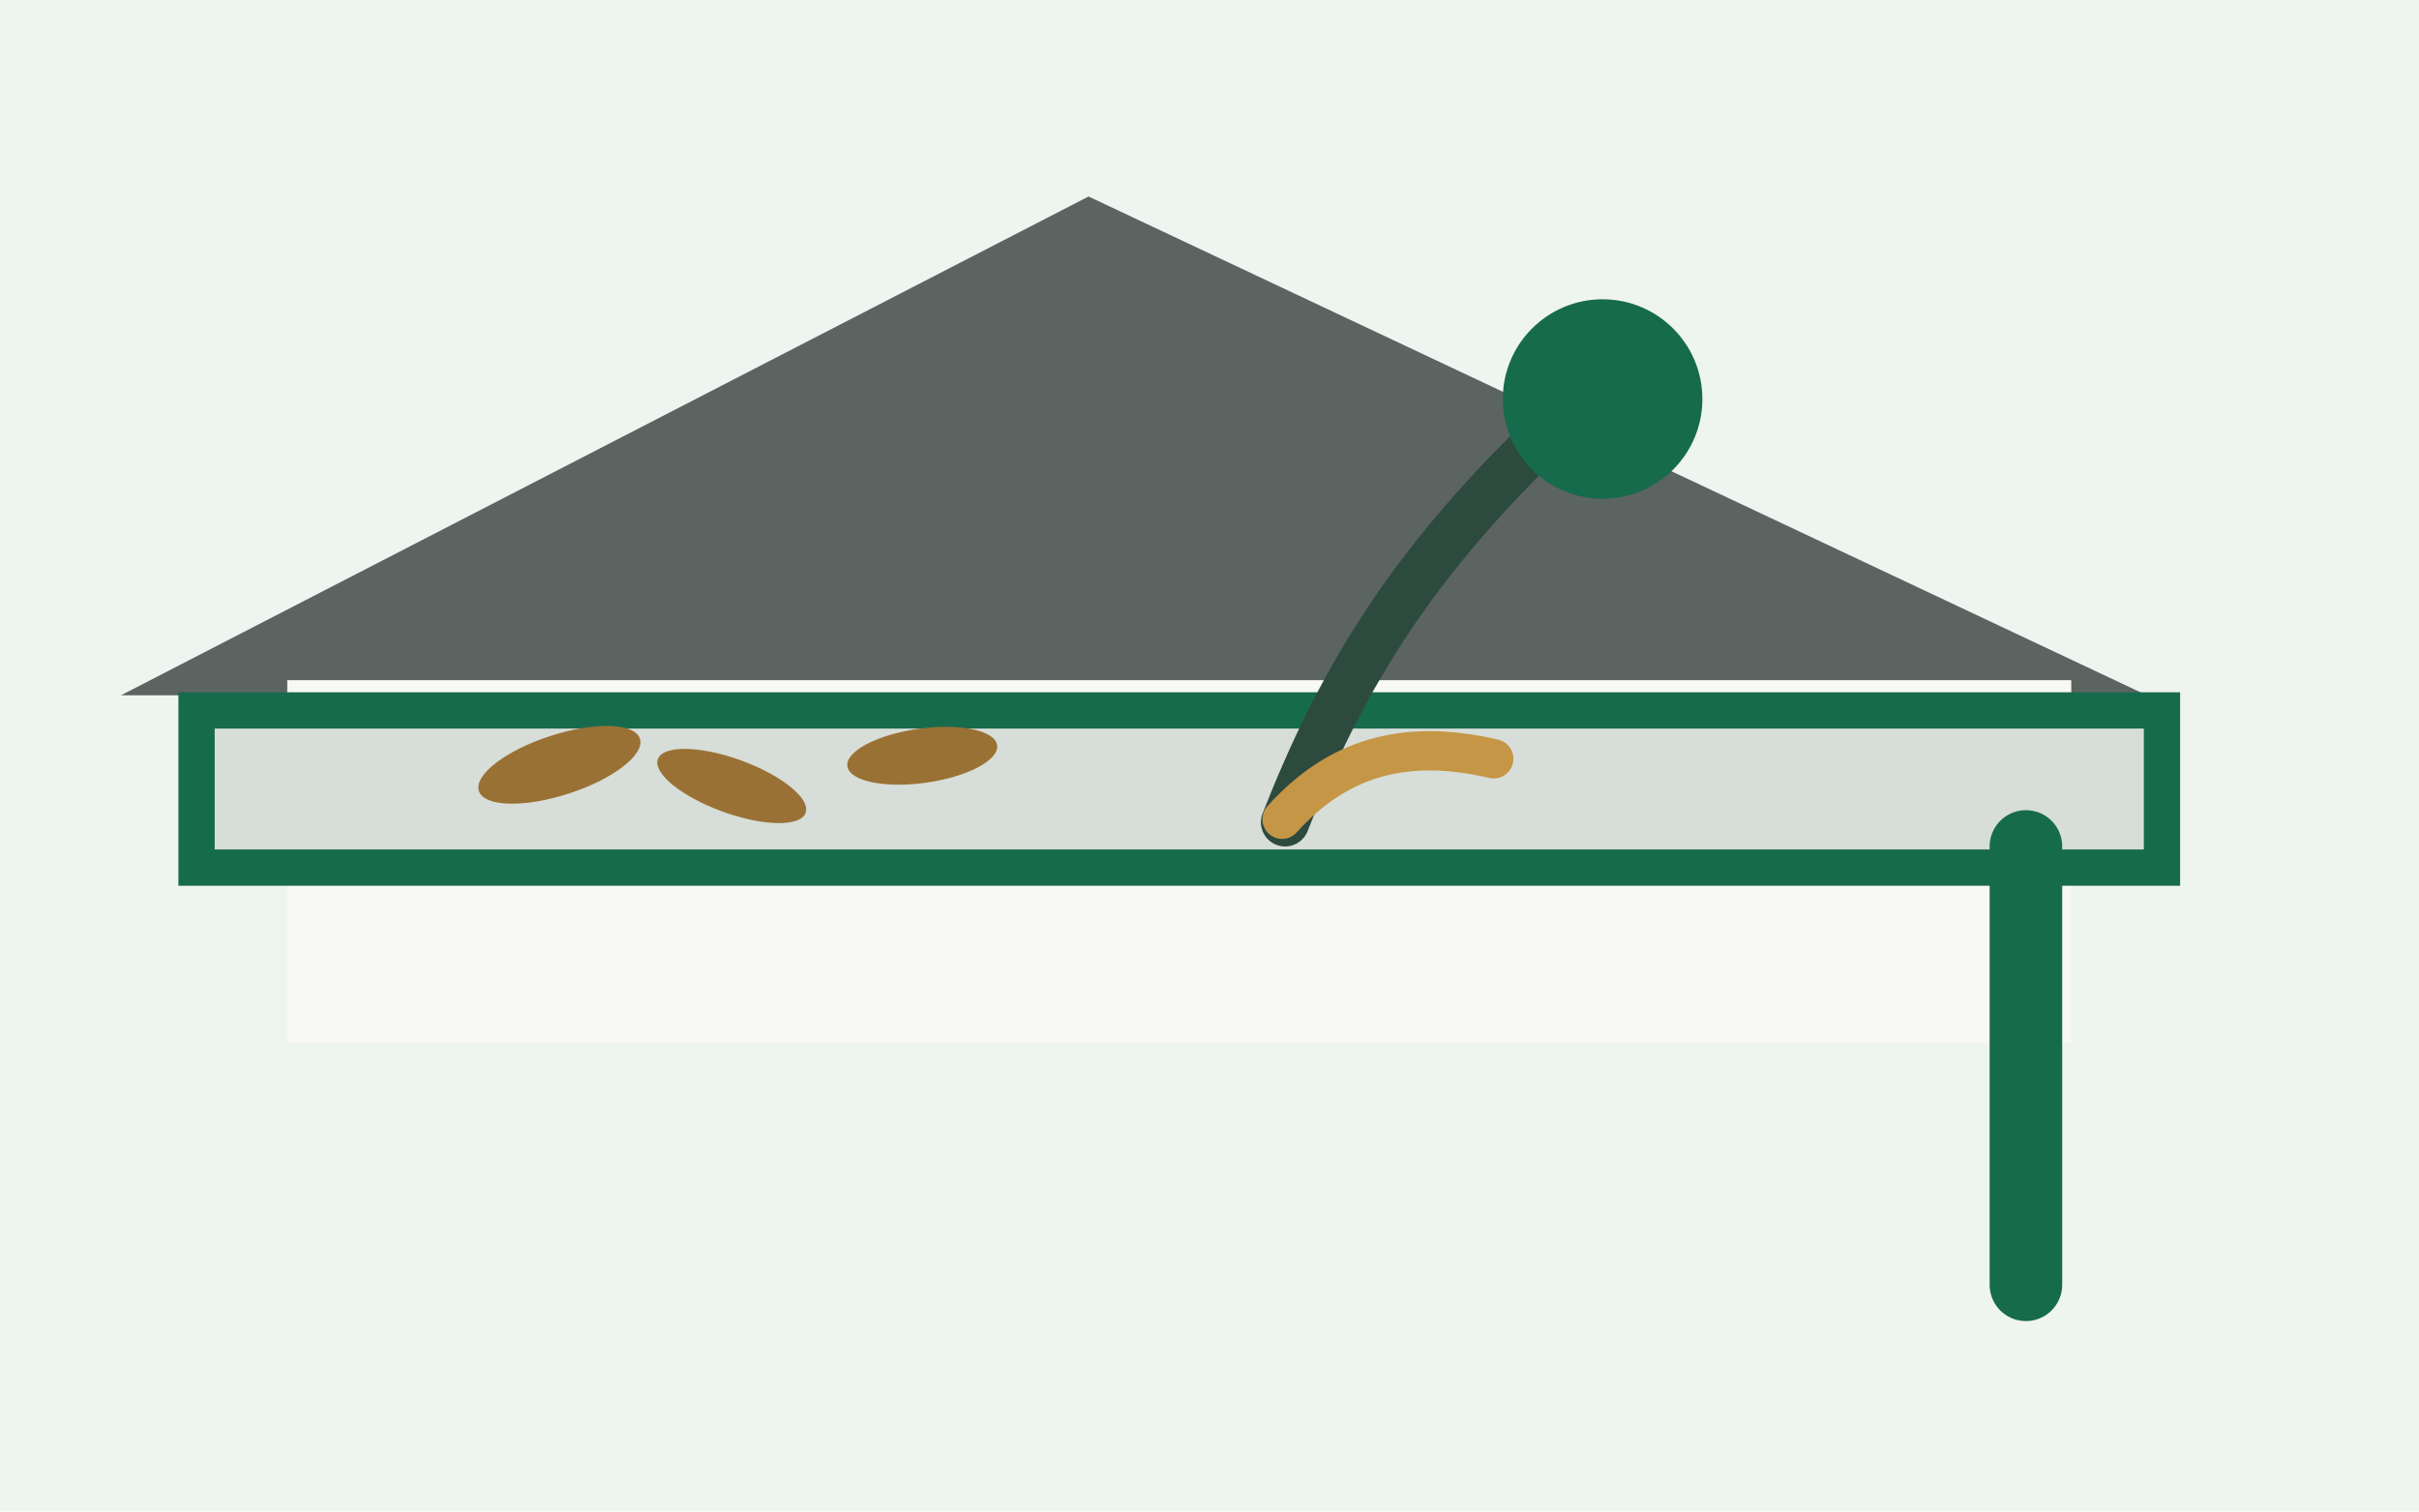
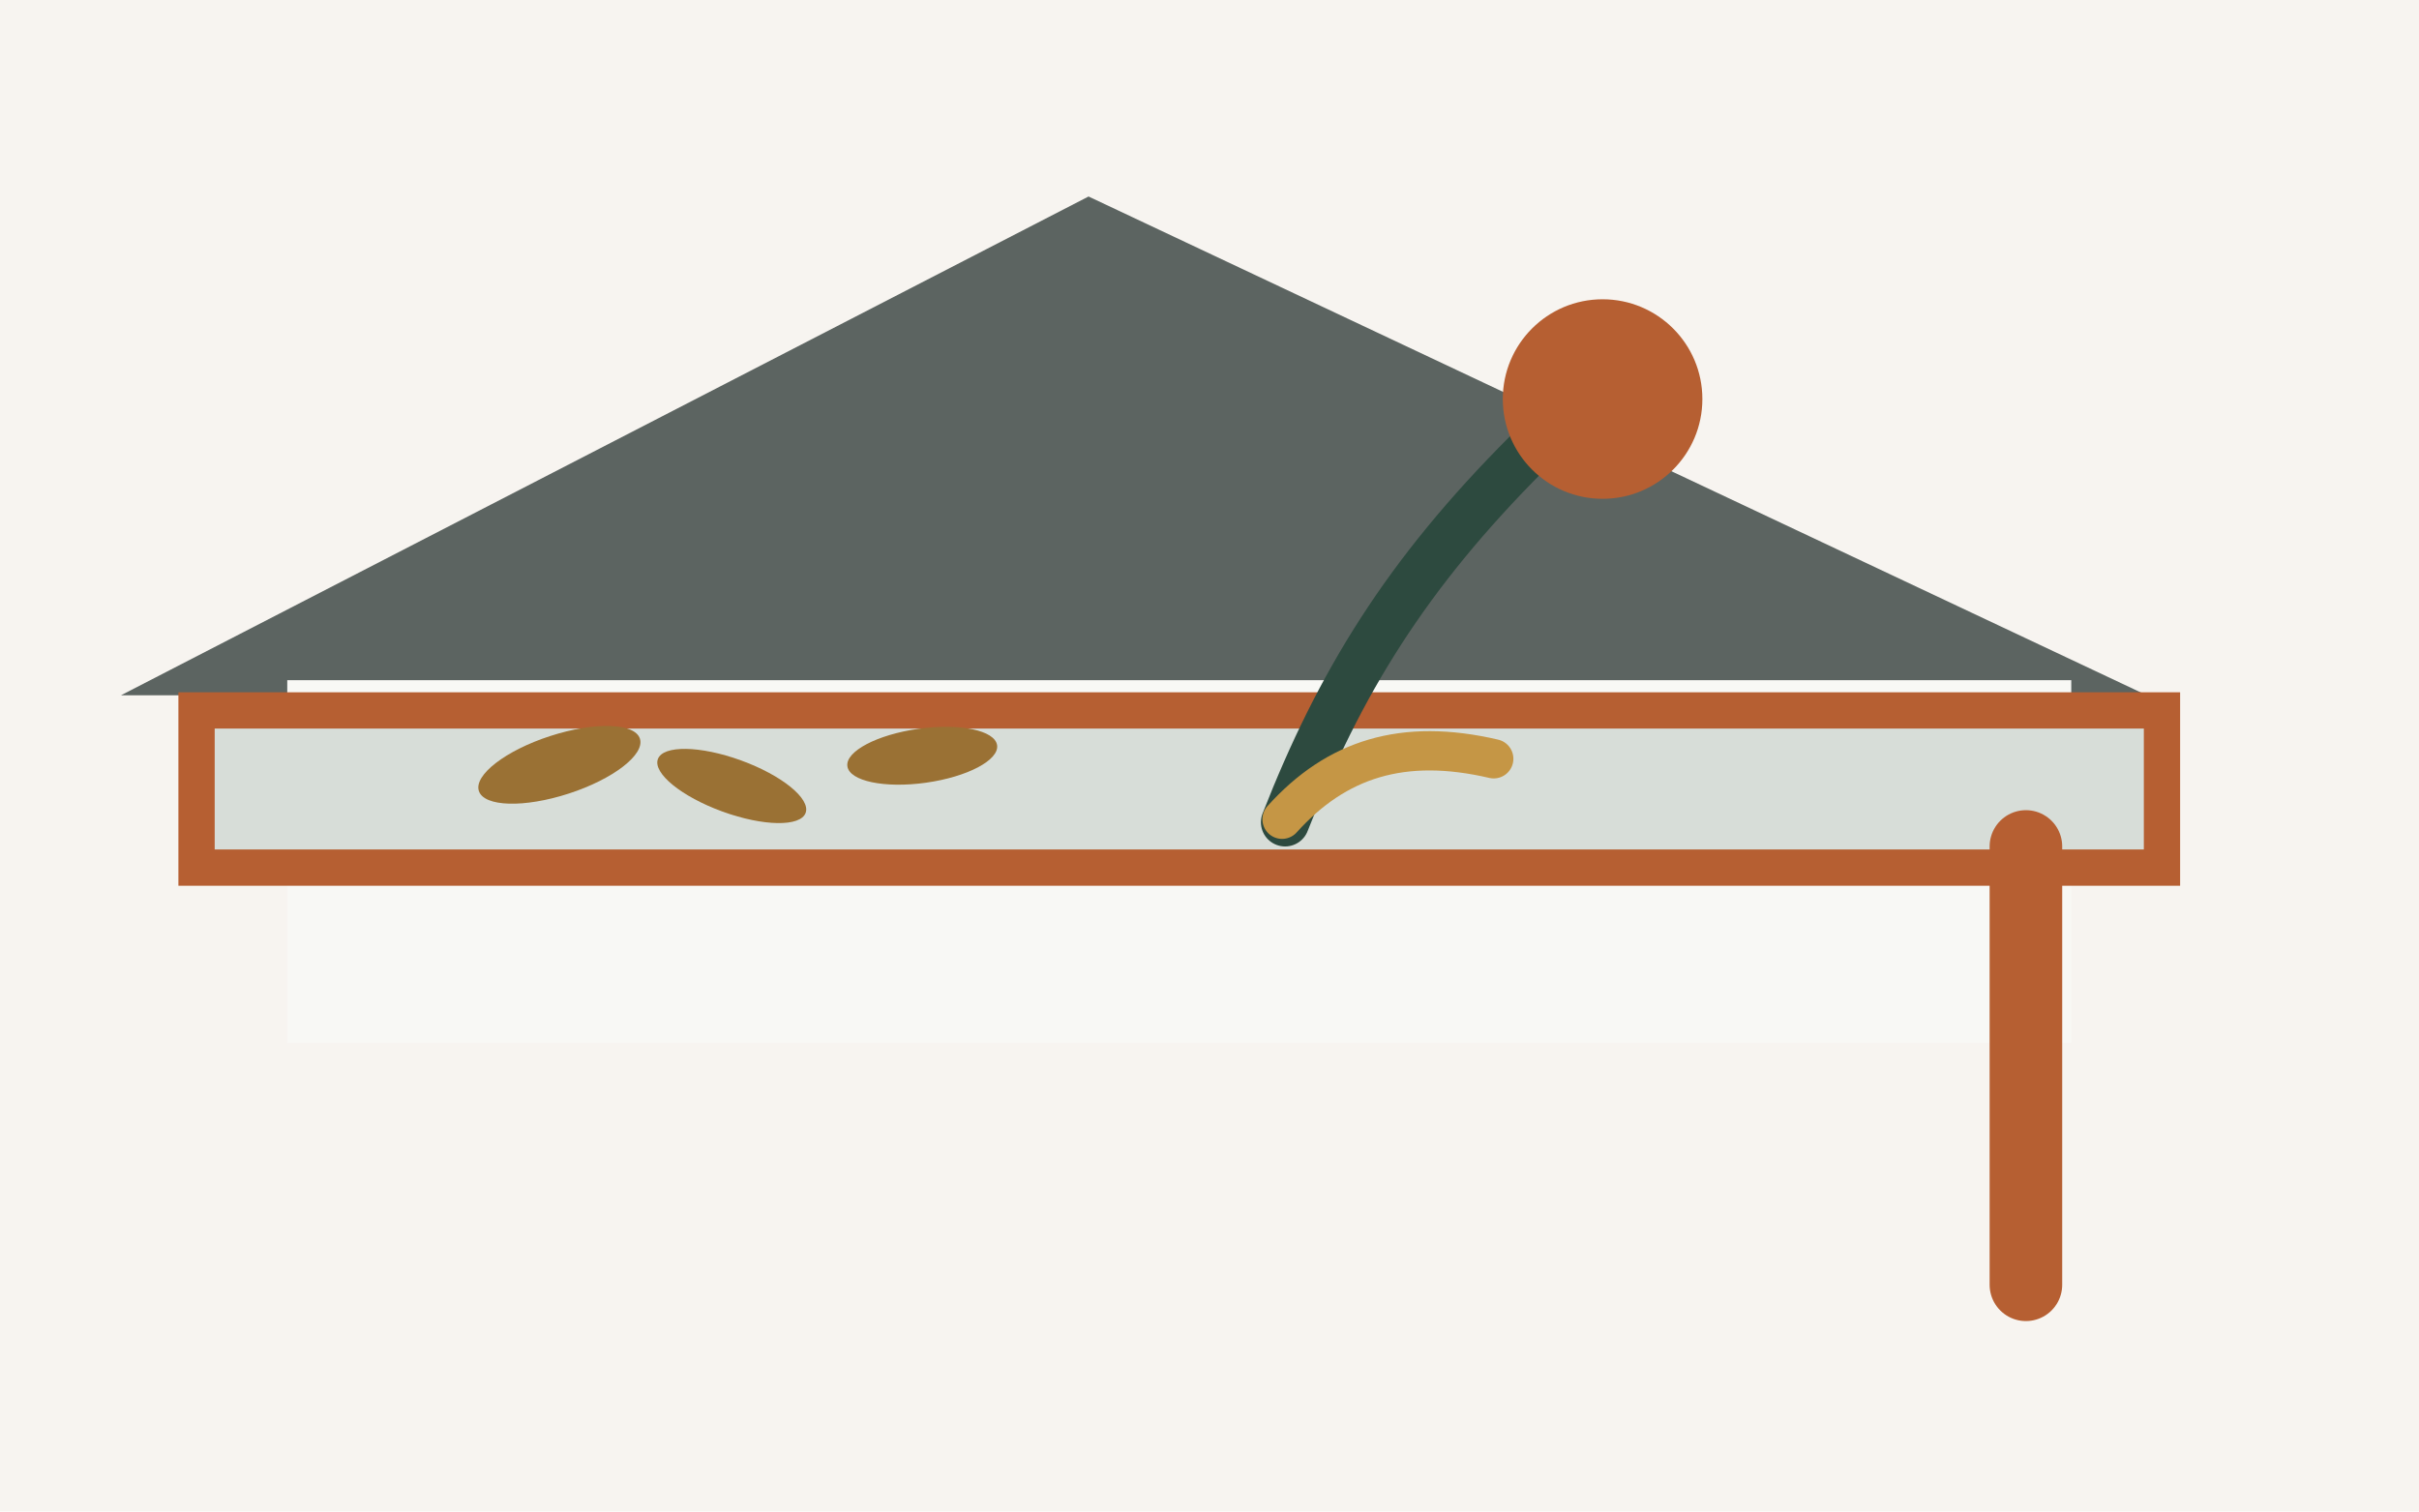
<svg xmlns="http://www.w3.org/2000/svg" viewBox="0 0 800 500" role="img" aria-label="Limpieza de hojas en canalón">
-   <rect width="800" height="500" fill="#eef4ef" />
+   <rect width="800" height="500" fill="#f7f4f0" />
  <path d="M40 230 360 65l350 165" fill="#5c6461" />
  <path d="M95 225h590v120H95z" fill="#f8f8f5" />
-   <path d="M65 235h650v52H65z" fill="#d7ddd8" stroke="#176b4d" stroke-width="12" />
-   <path d="M670 280v145" stroke="#176b4d" stroke-width="24" stroke-linecap="round" />
+   <path d="M65 235h650v52H65z" fill="#d7ddd8" stroke="#b65f32" stroke-width="12" />
+   <path d="M670 280v145" stroke="#b65f32" stroke-width="24" stroke-linecap="round" />
  <g fill="#9a7134">
    <ellipse cx="185" cy="253" rx="28" ry="10" transform="rotate(-18 185 253)" />
    <ellipse cx="242" cy="260" rx="26" ry="9" transform="rotate(20 242 260)" />
    <ellipse cx="305" cy="250" rx="25" ry="9" transform="rotate(-8 305 250)" />
  </g>
  <path d="M505 150c-40 40-62 76-80 122" fill="none" stroke="#2d4a3f" stroke-width="16" stroke-linecap="round" />
  <path d="M424 271c18-20 40-27 70-20" fill="none" stroke="#c59645" stroke-width="13" stroke-linecap="round" />
-   <circle cx="530" cy="132" r="33" fill="#176b4d" />
+   <circle cx="530" cy="132" r="33" fill="#b65f32" />
</svg>
